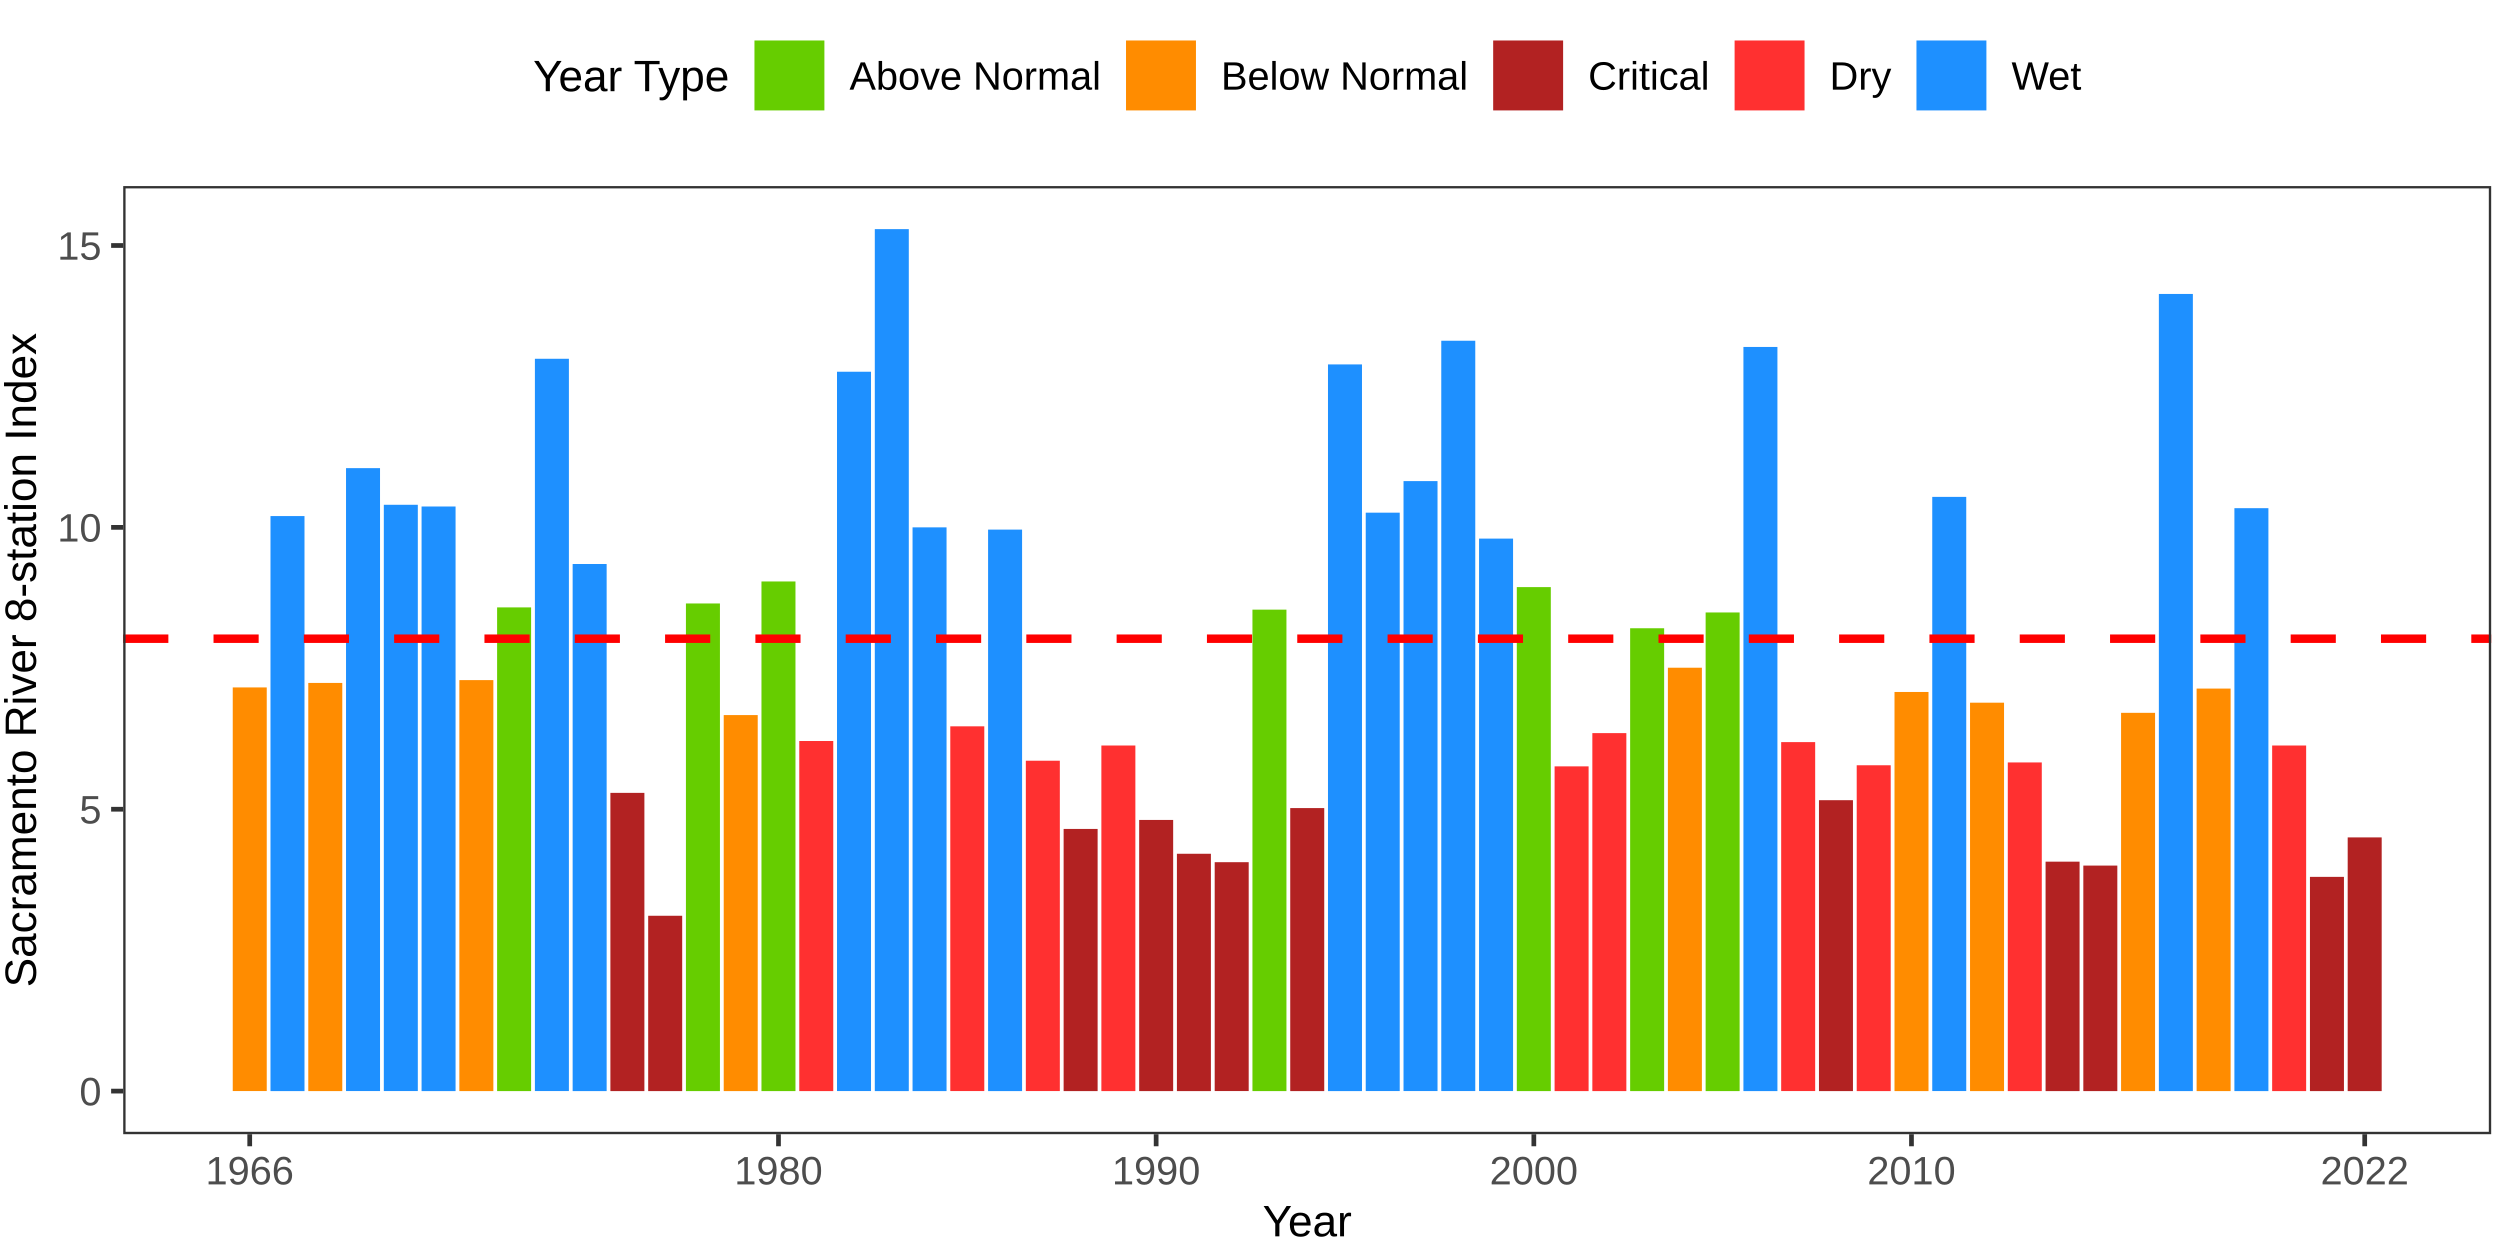
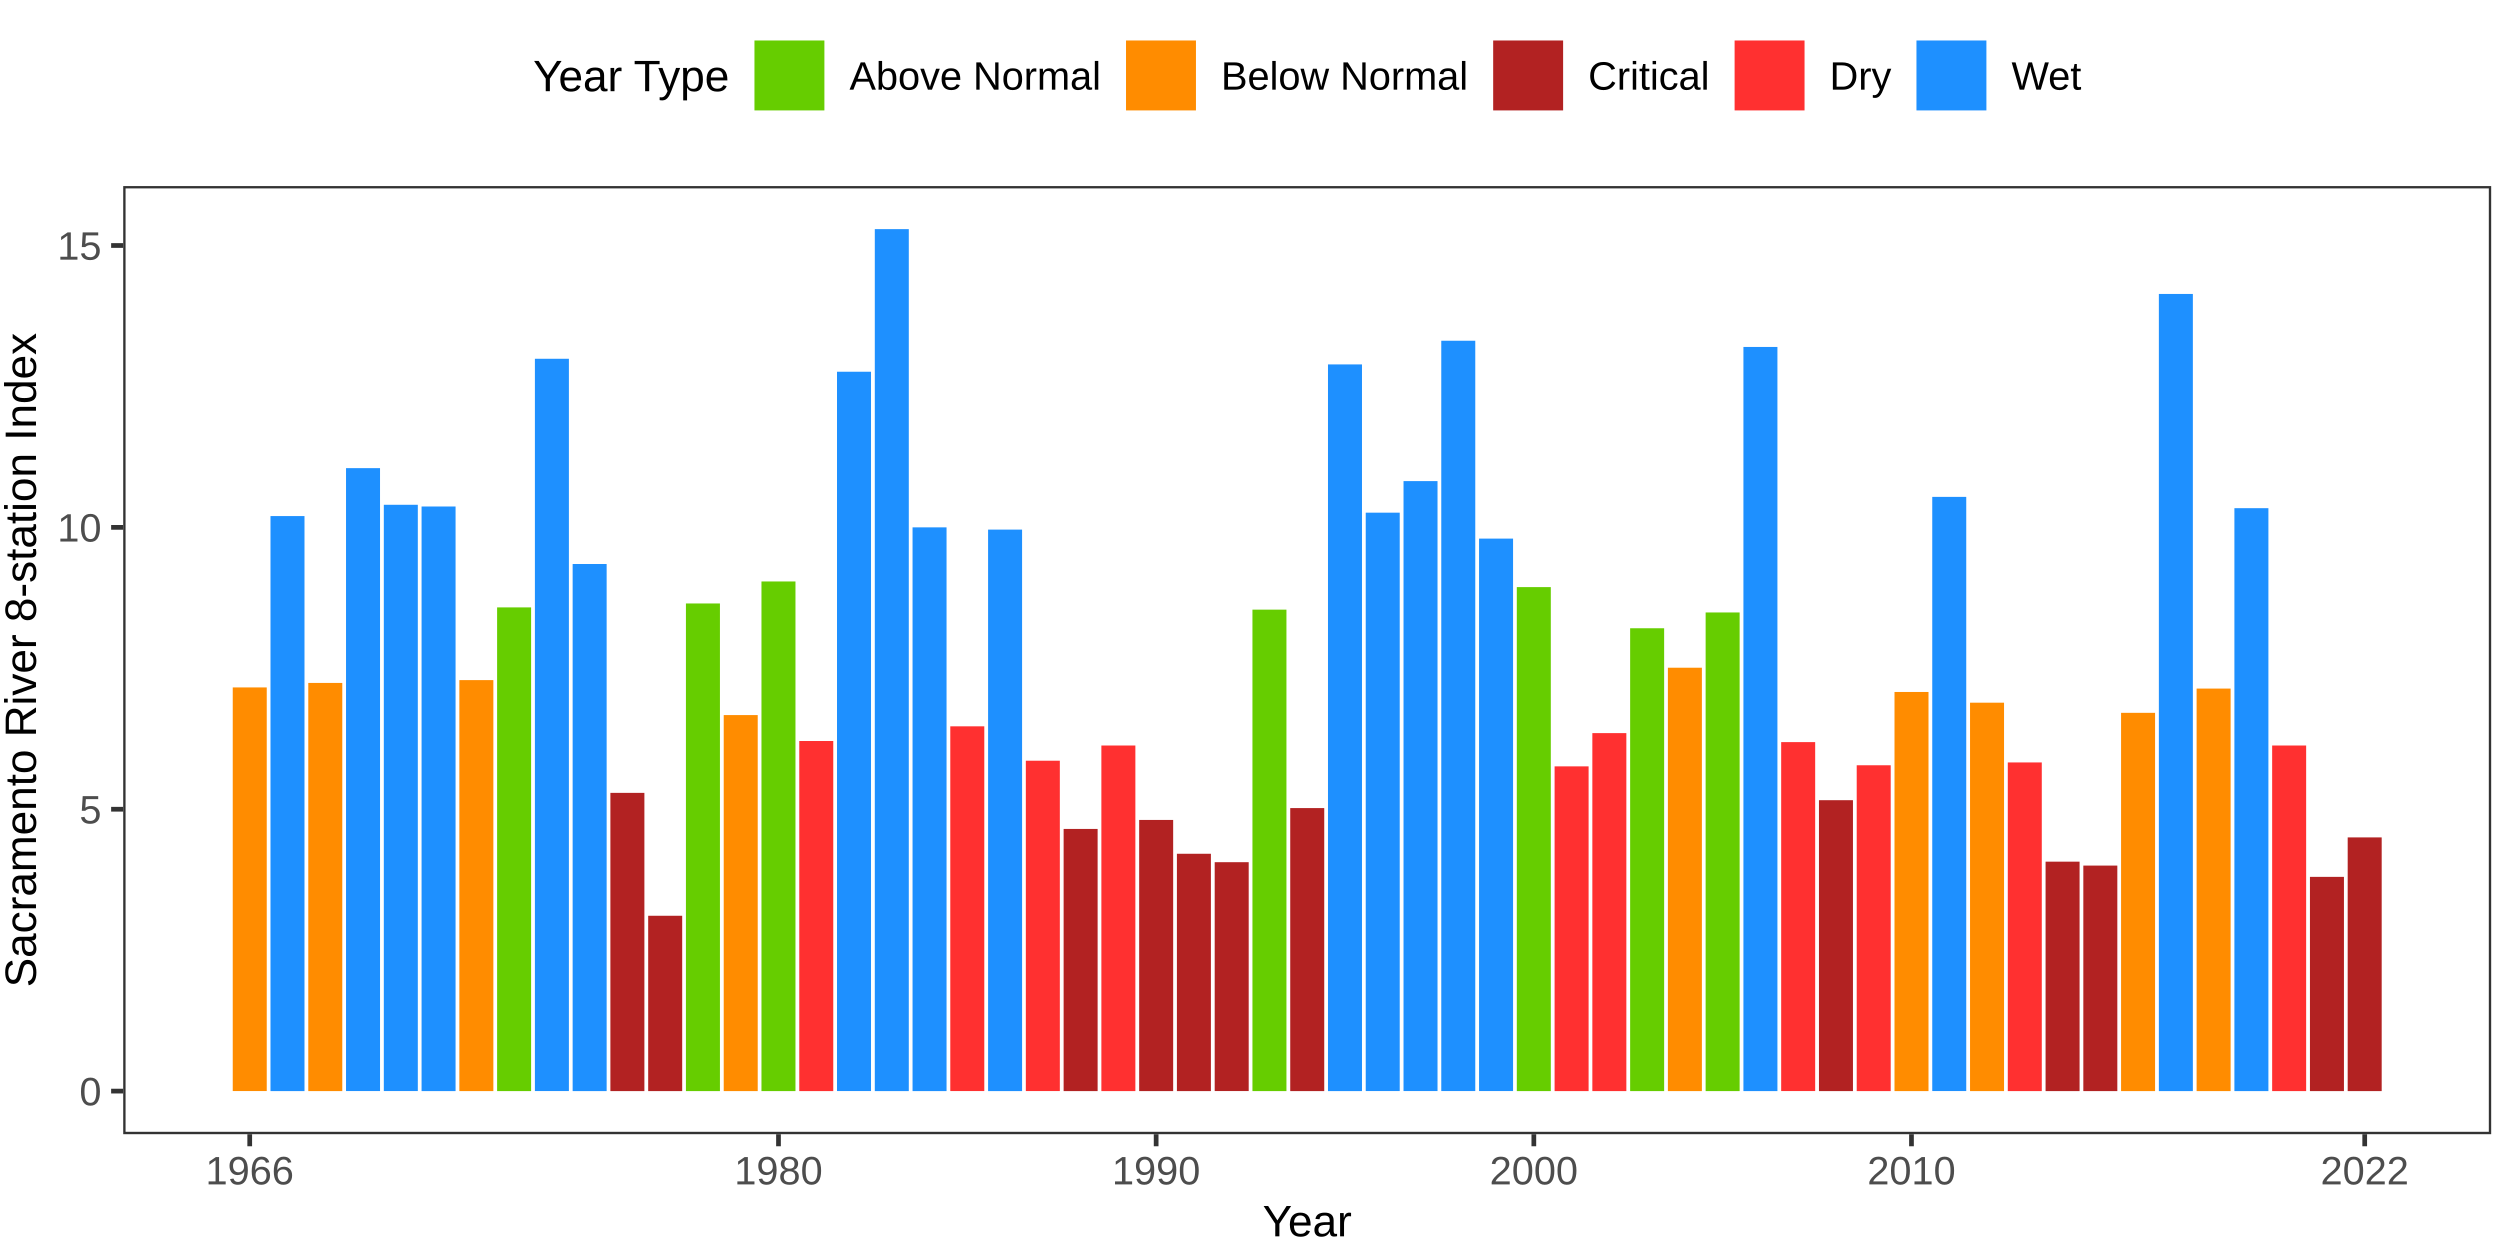
<svg xmlns="http://www.w3.org/2000/svg" class="svglite" width="566.93pt" height="283.46pt" viewBox="0 0 566.93 283.46">
  <defs>
    <style type="text/css">
    .svglite line, .svglite polyline, .svglite polygon, .svglite path, .svglite rect, .svglite circle {
      fill: none;
      stroke: #000000;
      stroke-linecap: round;
      stroke-linejoin: round;
      stroke-miterlimit: 10.00;
    }
    .svglite text {
      white-space: pre;
    }
  </style>
  </defs>
  <rect width="100%" height="100%" style="stroke: none; fill: #FFFFFF;" />
  <defs>
    <clipPath id="cpMC4wMHw1NjYuOTN8MC4wMHwyODMuNDY=">
      <rect x="0.00" y="0.00" width="566.93" height="283.46" />
    </clipPath>
  </defs>
  <g clip-path="url(#cpMC4wMHw1NjYuOTN8MC4wMHwyODMuNDY=)">
    <rect x="0.00" y="0.00" width="566.93" height="283.46" style="stroke-width: 1.07; stroke: #FFFFFF; fill: #FFFFFF;" />
  </g>
  <defs>
    <clipPath id="cpMjcuOTR8NTY0Ljk0fDQyLjE5fDI1Ny4yMA==">
      <rect x="27.94" y="42.19" width="536.99" height="215.01" />
    </clipPath>
  </defs>
  <g clip-path="url(#cpMjcuOTR8NTY0Ljk0fDQyLjE5fDI1Ny4yMA==)">
    <rect x="27.94" y="42.19" width="536.99" height="215.01" style="stroke-width: 1.07; stroke: none; fill: #FFFFFF;" />
    <rect x="52.78" y="155.89" width="7.71" height="91.53" style="stroke-width: 1.07; stroke: none; stroke-linecap: butt; stroke-linejoin: miter; fill: #FF8C00;" />
    <rect x="61.34" y="117.03" width="7.71" height="130.40" style="stroke-width: 1.07; stroke: none; stroke-linecap: butt; stroke-linejoin: miter; fill: #1E90FF;" />
    <rect x="69.91" y="154.87" width="7.71" height="92.56" style="stroke-width: 1.07; stroke: none; stroke-linecap: butt; stroke-linejoin: miter; fill: #FF8C00;" />
    <rect x="78.47" y="106.16" width="7.71" height="141.26" style="stroke-width: 1.07; stroke: none; stroke-linecap: butt; stroke-linejoin: miter; fill: #1E90FF;" />
    <rect x="87.04" y="114.47" width="7.71" height="132.95" style="stroke-width: 1.07; stroke: none; stroke-linecap: butt; stroke-linejoin: miter; fill: #1E90FF;" />
    <rect x="95.60" y="114.86" width="7.71" height="132.57" style="stroke-width: 1.07; stroke: none; stroke-linecap: butt; stroke-linejoin: miter; fill: #1E90FF;" />
    <rect x="104.17" y="154.23" width="7.71" height="93.20" style="stroke-width: 1.07; stroke: none; stroke-linecap: butt; stroke-linejoin: miter; fill: #FF8C00;" />
    <rect x="112.73" y="137.74" width="7.71" height="109.69" style="stroke-width: 1.07; stroke: none; stroke-linecap: butt; stroke-linejoin: miter; fill: #66CD00;" />
    <rect x="121.30" y="81.36" width="7.71" height="166.06" style="stroke-width: 1.07; stroke: none; stroke-linecap: butt; stroke-linejoin: miter; fill: #1E90FF;" />
    <rect x="129.86" y="127.90" width="7.71" height="119.53" style="stroke-width: 1.07; stroke: none; stroke-linecap: butt; stroke-linejoin: miter; fill: #1E90FF;" />
    <rect x="138.42" y="179.80" width="7.71" height="67.63" style="stroke-width: 1.07; stroke: none; stroke-linecap: butt; stroke-linejoin: miter; fill: #B22222;" />
    <rect x="146.99" y="207.67" width="7.71" height="39.76" style="stroke-width: 1.07; stroke: none; stroke-linecap: butt; stroke-linejoin: miter; fill: #B22222;" />
    <rect x="155.55" y="136.85" width="7.71" height="110.58" style="stroke-width: 1.07; stroke: none; stroke-linecap: butt; stroke-linejoin: miter; fill: #66CD00;" />
    <rect x="164.12" y="162.16" width="7.71" height="85.27" style="stroke-width: 1.07; stroke: none; stroke-linecap: butt; stroke-linejoin: miter; fill: #FF8C00;" />
    <rect x="172.68" y="131.86" width="7.71" height="115.57" style="stroke-width: 1.07; stroke: none; stroke-linecap: butt; stroke-linejoin: miter; fill: #66CD00;" />
    <rect x="181.25" y="168.04" width="7.71" height="79.39" style="stroke-width: 1.07; stroke: none; stroke-linecap: butt; stroke-linejoin: miter; fill: #FF3030;" />
    <rect x="189.81" y="84.30" width="7.71" height="163.12" style="stroke-width: 1.07; stroke: none; stroke-linecap: butt; stroke-linejoin: miter; fill: #1E90FF;" />
    <rect x="198.38" y="51.96" width="7.71" height="195.47" style="stroke-width: 1.07; stroke: none; stroke-linecap: butt; stroke-linejoin: miter; fill: #1E90FF;" />
    <rect x="206.94" y="119.59" width="7.71" height="127.84" style="stroke-width: 1.07; stroke: none; stroke-linecap: butt; stroke-linejoin: miter; fill: #1E90FF;" />
    <rect x="215.50" y="164.71" width="7.71" height="82.71" style="stroke-width: 1.07; stroke: none; stroke-linecap: butt; stroke-linejoin: miter; fill: #FF3030;" />
    <rect x="224.07" y="120.10" width="7.71" height="127.33" style="stroke-width: 1.07; stroke: none; stroke-linecap: butt; stroke-linejoin: miter; fill: #1E90FF;" />
    <rect x="232.63" y="172.51" width="7.71" height="74.91" style="stroke-width: 1.07; stroke: none; stroke-linecap: butt; stroke-linejoin: miter; fill: #FF3030;" />
    <rect x="241.20" y="187.98" width="7.71" height="59.45" style="stroke-width: 1.07; stroke: none; stroke-linecap: butt; stroke-linejoin: miter; fill: #B22222;" />
    <rect x="249.76" y="169.06" width="7.71" height="78.37" style="stroke-width: 1.07; stroke: none; stroke-linecap: butt; stroke-linejoin: miter; fill: #FF3030;" />
    <rect x="258.33" y="185.94" width="7.71" height="61.49" style="stroke-width: 1.07; stroke: none; stroke-linecap: butt; stroke-linejoin: miter; fill: #B22222;" />
    <rect x="266.89" y="193.61" width="7.71" height="53.82" style="stroke-width: 1.07; stroke: none; stroke-linecap: butt; stroke-linejoin: miter; fill: #B22222;" />
    <rect x="275.46" y="195.52" width="7.71" height="51.90" style="stroke-width: 1.07; stroke: none; stroke-linecap: butt; stroke-linejoin: miter; fill: #B22222;" />
    <rect x="284.02" y="138.25" width="7.71" height="109.18" style="stroke-width: 1.07; stroke: none; stroke-linecap: butt; stroke-linejoin: miter; fill: #66CD00;" />
    <rect x="292.59" y="183.25" width="7.71" height="64.18" style="stroke-width: 1.07; stroke: none; stroke-linecap: butt; stroke-linejoin: miter; fill: #B22222;" />
    <rect x="301.15" y="82.64" width="7.71" height="164.79" style="stroke-width: 1.07; stroke: none; stroke-linecap: butt; stroke-linejoin: miter; fill: #1E90FF;" />
    <rect x="309.71" y="116.26" width="7.71" height="131.16" style="stroke-width: 1.07; stroke: none; stroke-linecap: butt; stroke-linejoin: miter; fill: #1E90FF;" />
    <rect x="318.28" y="109.10" width="7.71" height="138.32" style="stroke-width: 1.07; stroke: none; stroke-linecap: butt; stroke-linejoin: miter; fill: #1E90FF;" />
    <rect x="326.84" y="77.27" width="7.71" height="170.15" style="stroke-width: 1.07; stroke: none; stroke-linecap: butt; stroke-linejoin: miter; fill: #1E90FF;" />
    <rect x="335.41" y="122.14" width="7.71" height="125.28" style="stroke-width: 1.07; stroke: none; stroke-linecap: butt; stroke-linejoin: miter; fill: #1E90FF;" />
    <rect x="343.97" y="133.14" width="7.71" height="114.29" style="stroke-width: 1.07; stroke: none; stroke-linecap: butt; stroke-linejoin: miter; fill: #66CD00;" />
    <rect x="352.54" y="173.79" width="7.71" height="73.64" style="stroke-width: 1.07; stroke: none; stroke-linecap: butt; stroke-linejoin: miter; fill: #FF3030;" />
    <rect x="361.10" y="166.25" width="7.71" height="81.18" style="stroke-width: 1.07; stroke: none; stroke-linecap: butt; stroke-linejoin: miter; fill: #FF3030;" />
    <rect x="369.67" y="142.47" width="7.71" height="104.96" style="stroke-width: 1.07; stroke: none; stroke-linecap: butt; stroke-linejoin: miter; fill: #66CD00;" />
    <rect x="378.23" y="151.42" width="7.71" height="96.01" style="stroke-width: 1.07; stroke: none; stroke-linecap: butt; stroke-linejoin: miter; fill: #FF8C00;" />
    <rect x="386.79" y="138.89" width="7.71" height="108.54" style="stroke-width: 1.07; stroke: none; stroke-linecap: butt; stroke-linejoin: miter; fill: #66CD00;" />
    <rect x="395.36" y="78.68" width="7.71" height="168.75" style="stroke-width: 1.07; stroke: none; stroke-linecap: butt; stroke-linejoin: miter; fill: #1E90FF;" />
    <rect x="403.92" y="168.29" width="7.71" height="79.13" style="stroke-width: 1.07; stroke: none; stroke-linecap: butt; stroke-linejoin: miter; fill: #FF3030;" />
    <rect x="412.49" y="181.46" width="7.71" height="65.97" style="stroke-width: 1.07; stroke: none; stroke-linecap: butt; stroke-linejoin: miter; fill: #B22222;" />
    <rect x="421.05" y="173.54" width="7.71" height="73.89" style="stroke-width: 1.07; stroke: none; stroke-linecap: butt; stroke-linejoin: miter; fill: #FF3030;" />
    <rect x="429.62" y="156.92" width="7.71" height="90.51" style="stroke-width: 1.07; stroke: none; stroke-linecap: butt; stroke-linejoin: miter; fill: #FF8C00;" />
    <rect x="438.18" y="112.68" width="7.71" height="134.74" style="stroke-width: 1.07; stroke: none; stroke-linecap: butt; stroke-linejoin: miter; fill: #1E90FF;" />
    <rect x="446.75" y="159.35" width="7.71" height="88.08" style="stroke-width: 1.07; stroke: none; stroke-linecap: butt; stroke-linejoin: miter; fill: #FF8C00;" />
    <rect x="455.31" y="172.90" width="7.71" height="74.53" style="stroke-width: 1.07; stroke: none; stroke-linecap: butt; stroke-linejoin: miter; fill: #FF3030;" />
    <rect x="463.88" y="195.40" width="7.71" height="52.03" style="stroke-width: 1.07; stroke: none; stroke-linecap: butt; stroke-linejoin: miter; fill: #B22222;" />
    <rect x="472.44" y="196.29" width="7.71" height="51.14" style="stroke-width: 1.07; stroke: none; stroke-linecap: butt; stroke-linejoin: miter; fill: #B22222;" />
    <rect x="481.00" y="161.65" width="7.71" height="85.78" style="stroke-width: 1.07; stroke: none; stroke-linecap: butt; stroke-linejoin: miter; fill: #FF8C00;" />
    <rect x="489.57" y="66.66" width="7.71" height="180.77" style="stroke-width: 1.07; stroke: none; stroke-linecap: butt; stroke-linejoin: miter; fill: #1E90FF;" />
    <rect x="498.13" y="156.15" width="7.71" height="91.28" style="stroke-width: 1.07; stroke: none; stroke-linecap: butt; stroke-linejoin: miter; fill: #FF8C00;" />
    <rect x="506.70" y="115.24" width="7.71" height="132.19" style="stroke-width: 1.07; stroke: none; stroke-linecap: butt; stroke-linejoin: miter; fill: #1E90FF;" />
    <rect x="515.26" y="169.06" width="7.71" height="78.37" style="stroke-width: 1.07; stroke: none; stroke-linecap: butt; stroke-linejoin: miter; fill: #FF3030;" />
    <rect x="523.83" y="198.85" width="7.71" height="48.58" style="stroke-width: 1.07; stroke: none; stroke-linecap: butt; stroke-linejoin: miter; fill: #B22222;" />
    <rect x="532.39" y="189.90" width="7.71" height="57.53" style="stroke-width: 1.07; stroke: none; stroke-linecap: butt; stroke-linejoin: miter; fill: #B22222;" />
-     <line x1="27.94" y1="144.84" x2="564.94" y2="144.84" style="stroke-width: 1.92; stroke: #FF0000; stroke-dasharray: 10.24,10.24; stroke-linecap: butt;" />
    <rect x="27.94" y="42.19" width="536.99" height="215.01" style="stroke-width: 1.07; stroke: #333333;" />
  </g>
  <g clip-path="url(#cpMC4wMHw1NjYuOTN8MC4wMHwyODMuNDY=)">
    <text x="23.01" y="250.65" text-anchor="end" style="font-size: 9.00px;fill: #4D4D4D; font-family: &quot;Arial&quot;;" textLength="5.00px" lengthAdjust="spacingAndGlyphs">0</text>
    <text x="23.01" y="186.73" text-anchor="end" style="font-size: 9.00px;fill: #4D4D4D; font-family: &quot;Arial&quot;;" textLength="5.00px" lengthAdjust="spacingAndGlyphs">5</text>
    <text x="23.01" y="122.81" text-anchor="end" style="font-size: 9.00px;fill: #4D4D4D; font-family: &quot;Arial&quot;;" textLength="10.01px" lengthAdjust="spacingAndGlyphs">10</text>
    <text x="23.01" y="58.89" text-anchor="end" style="font-size: 9.00px;fill: #4D4D4D; font-family: &quot;Arial&quot;;" textLength="10.01px" lengthAdjust="spacingAndGlyphs">15</text>
    <polyline points="25.20,247.43 27.94,247.43 " style="stroke-width: 1.07; stroke: #333333; stroke-linecap: butt;" />
    <polyline points="25.20,183.51 27.94,183.51 " style="stroke-width: 1.07; stroke: #333333; stroke-linecap: butt;" />
    <polyline points="25.20,119.59 27.94,119.59 " style="stroke-width: 1.07; stroke: #333333; stroke-linecap: butt;" />
    <polyline points="25.20,55.67 27.94,55.67 " style="stroke-width: 1.07; stroke: #333333; stroke-linecap: butt;" />
    <polyline points="56.63,259.94 56.63,257.20 " style="stroke-width: 1.07; stroke: #333333; stroke-linecap: butt;" />
    <polyline points="176.54,259.94 176.54,257.20 " style="stroke-width: 1.07; stroke: #333333; stroke-linecap: butt;" />
    <polyline points="262.18,259.94 262.18,257.20 " style="stroke-width: 1.07; stroke: #333333; stroke-linecap: butt;" />
    <polyline points="347.83,259.94 347.83,257.20 " style="stroke-width: 1.07; stroke: #333333; stroke-linecap: butt;" />
    <polyline points="433.47,259.94 433.47,257.20 " style="stroke-width: 1.07; stroke: #333333; stroke-linecap: butt;" />
    <polyline points="536.25,259.94 536.25,257.20 " style="stroke-width: 1.07; stroke: #333333; stroke-linecap: butt;" />
    <text x="56.63" y="268.58" text-anchor="middle" style="font-size: 9.00px;fill: #4D4D4D; font-family: &quot;Arial&quot;;" textLength="20.02px" lengthAdjust="spacingAndGlyphs">1966</text>
    <text x="176.54" y="268.58" text-anchor="middle" style="font-size: 9.00px;fill: #4D4D4D; font-family: &quot;Arial&quot;;" textLength="20.02px" lengthAdjust="spacingAndGlyphs">1980</text>
    <text x="262.18" y="268.58" text-anchor="middle" style="font-size: 9.00px;fill: #4D4D4D; font-family: &quot;Arial&quot;;" textLength="20.02px" lengthAdjust="spacingAndGlyphs">1990</text>
    <text x="347.83" y="268.58" text-anchor="middle" style="font-size: 9.00px;fill: #4D4D4D; font-family: &quot;Arial&quot;;" textLength="20.02px" lengthAdjust="spacingAndGlyphs">2000</text>
    <text x="433.47" y="268.58" text-anchor="middle" style="font-size: 9.00px;fill: #4D4D4D; font-family: &quot;Arial&quot;;" textLength="20.02px" lengthAdjust="spacingAndGlyphs">2010</text>
    <text x="536.25" y="268.58" text-anchor="middle" style="font-size: 9.00px;fill: #4D4D4D; font-family: &quot;Arial&quot;;" textLength="20.02px" lengthAdjust="spacingAndGlyphs">2022</text>
    <text x="296.44" y="280.37" text-anchor="middle" style="font-size: 10.00px; font-family: &quot;Arial&quot;;" textLength="20.22px" lengthAdjust="spacingAndGlyphs">Year</text>
    <text transform="translate(8.16,149.69) rotate(-90)" text-anchor="middle" style="font-size: 10.00px; font-family: &quot;Arial&quot;;" textLength="148.49px" lengthAdjust="spacingAndGlyphs">Sacramento River 8-station Index</text>
    <rect x="115.42" y="2.99" width="362.04" height="28.24" style="stroke-width: 1.07; stroke: none; fill: #FFFFFF;" />
    <text x="120.90" y="20.69" style="font-size: 10.00px; font-family: &quot;Arial&quot;;" textLength="44.50px" lengthAdjust="spacingAndGlyphs">Year Type</text>
    <rect x="170.38" y="8.47" width="17.28" height="17.28" style="stroke-width: 1.07; stroke: none; fill: #FFFFFF;" />
    <rect x="171.09" y="9.18" width="15.86" height="15.86" style="stroke-width: 1.07; stroke: none; stroke-linecap: butt; stroke-linejoin: miter; fill: #66CD00;" />
    <rect x="254.64" y="8.47" width="17.28" height="17.28" style="stroke-width: 1.07; stroke: none; fill: #FFFFFF;" />
    <rect x="255.35" y="9.18" width="15.86" height="15.86" style="stroke-width: 1.07; stroke: none; stroke-linecap: butt; stroke-linejoin: miter; fill: #FF8C00;" />
    <rect x="337.90" y="8.47" width="17.28" height="17.28" style="stroke-width: 1.07; stroke: none; fill: #FFFFFF;" />
    <rect x="338.61" y="9.18" width="15.86" height="15.86" style="stroke-width: 1.07; stroke: none; stroke-linecap: butt; stroke-linejoin: miter; fill: #B22222;" />
    <rect x="392.65" y="8.47" width="17.28" height="17.28" style="stroke-width: 1.07; stroke: none; fill: #FFFFFF;" />
    <rect x="393.36" y="9.18" width="15.86" height="15.86" style="stroke-width: 1.07; stroke: none; stroke-linecap: butt; stroke-linejoin: miter; fill: #FF3030;" />
    <rect x="433.89" y="8.47" width="17.28" height="17.28" style="stroke-width: 1.07; stroke: none; fill: #FFFFFF;" />
    <rect x="434.60" y="9.18" width="15.86" height="15.86" style="stroke-width: 1.07; stroke: none; stroke-linecap: butt; stroke-linejoin: miter; fill: #1E90FF;" />
    <text x="192.64" y="20.33" style="font-size: 9.00px; font-family: &quot;Arial&quot;;" textLength="57.02px" lengthAdjust="spacingAndGlyphs">Above Normal</text>
    <text x="276.90" y="20.33" style="font-size: 9.00px; font-family: &quot;Arial&quot;;" textLength="56.02px" lengthAdjust="spacingAndGlyphs">Below Normal</text>
    <text x="360.16" y="20.33" style="font-size: 9.00px; font-family: &quot;Arial&quot;;" textLength="27.50px" lengthAdjust="spacingAndGlyphs">Critical</text>
    <text x="414.91" y="20.33" style="font-size: 9.00px; font-family: &quot;Arial&quot;;" textLength="14.00px" lengthAdjust="spacingAndGlyphs">Dry</text>
    <text x="456.15" y="20.33" style="font-size: 9.00px; font-family: &quot;Arial&quot;;" textLength="15.83px" lengthAdjust="spacingAndGlyphs">Wet</text>
  </g>
</svg>
